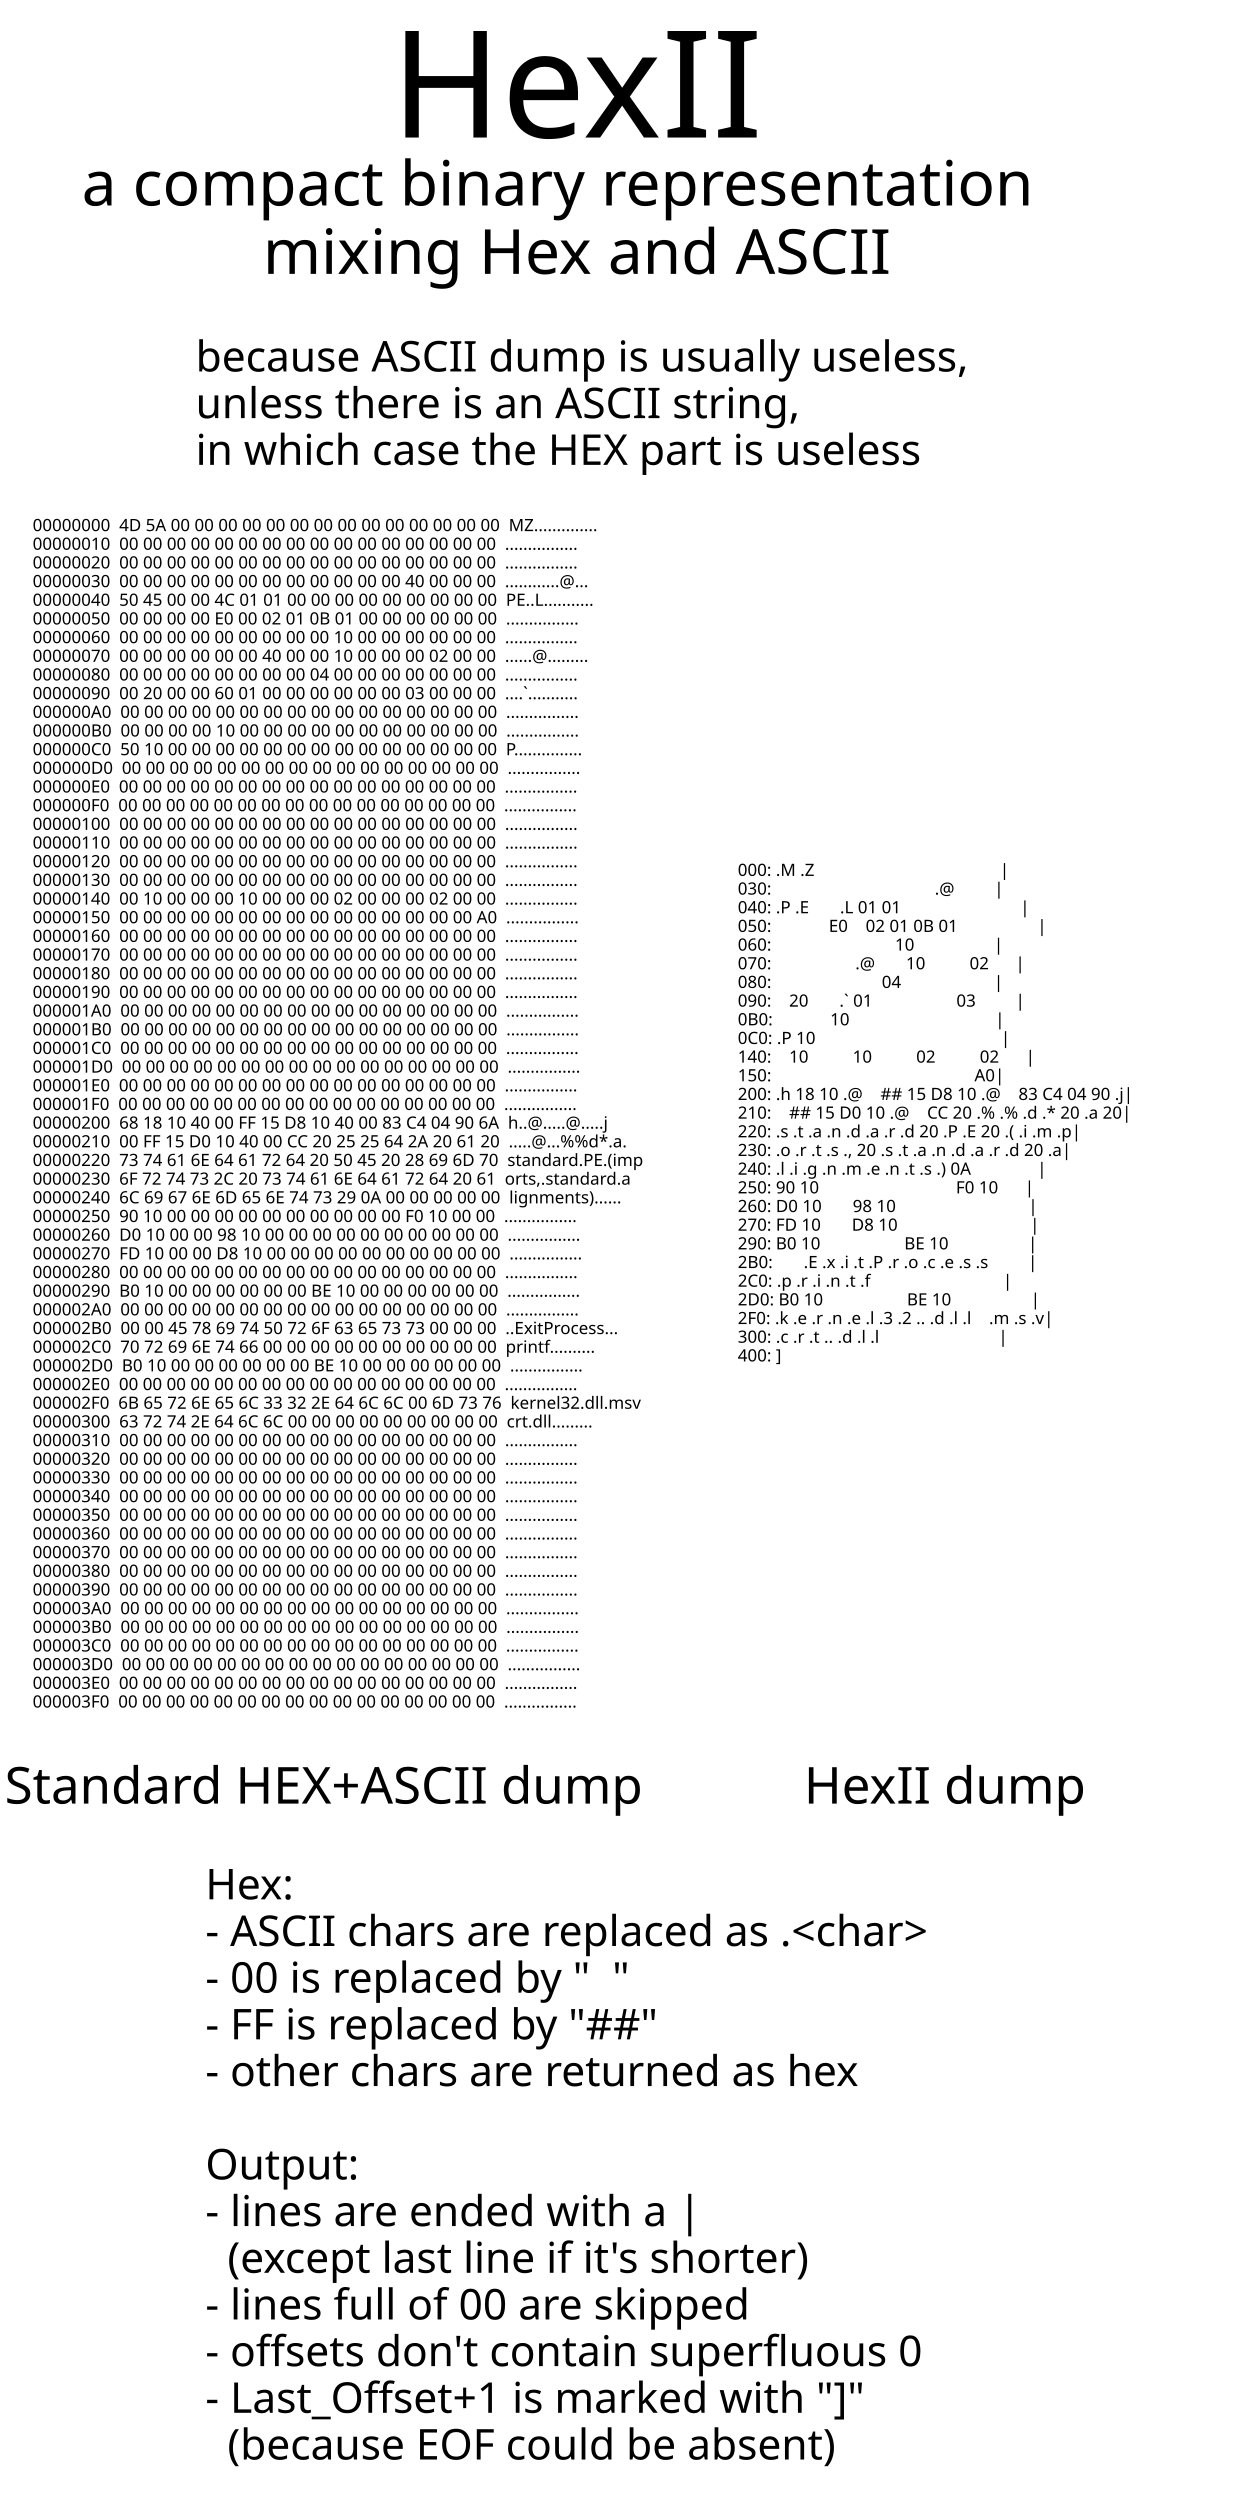
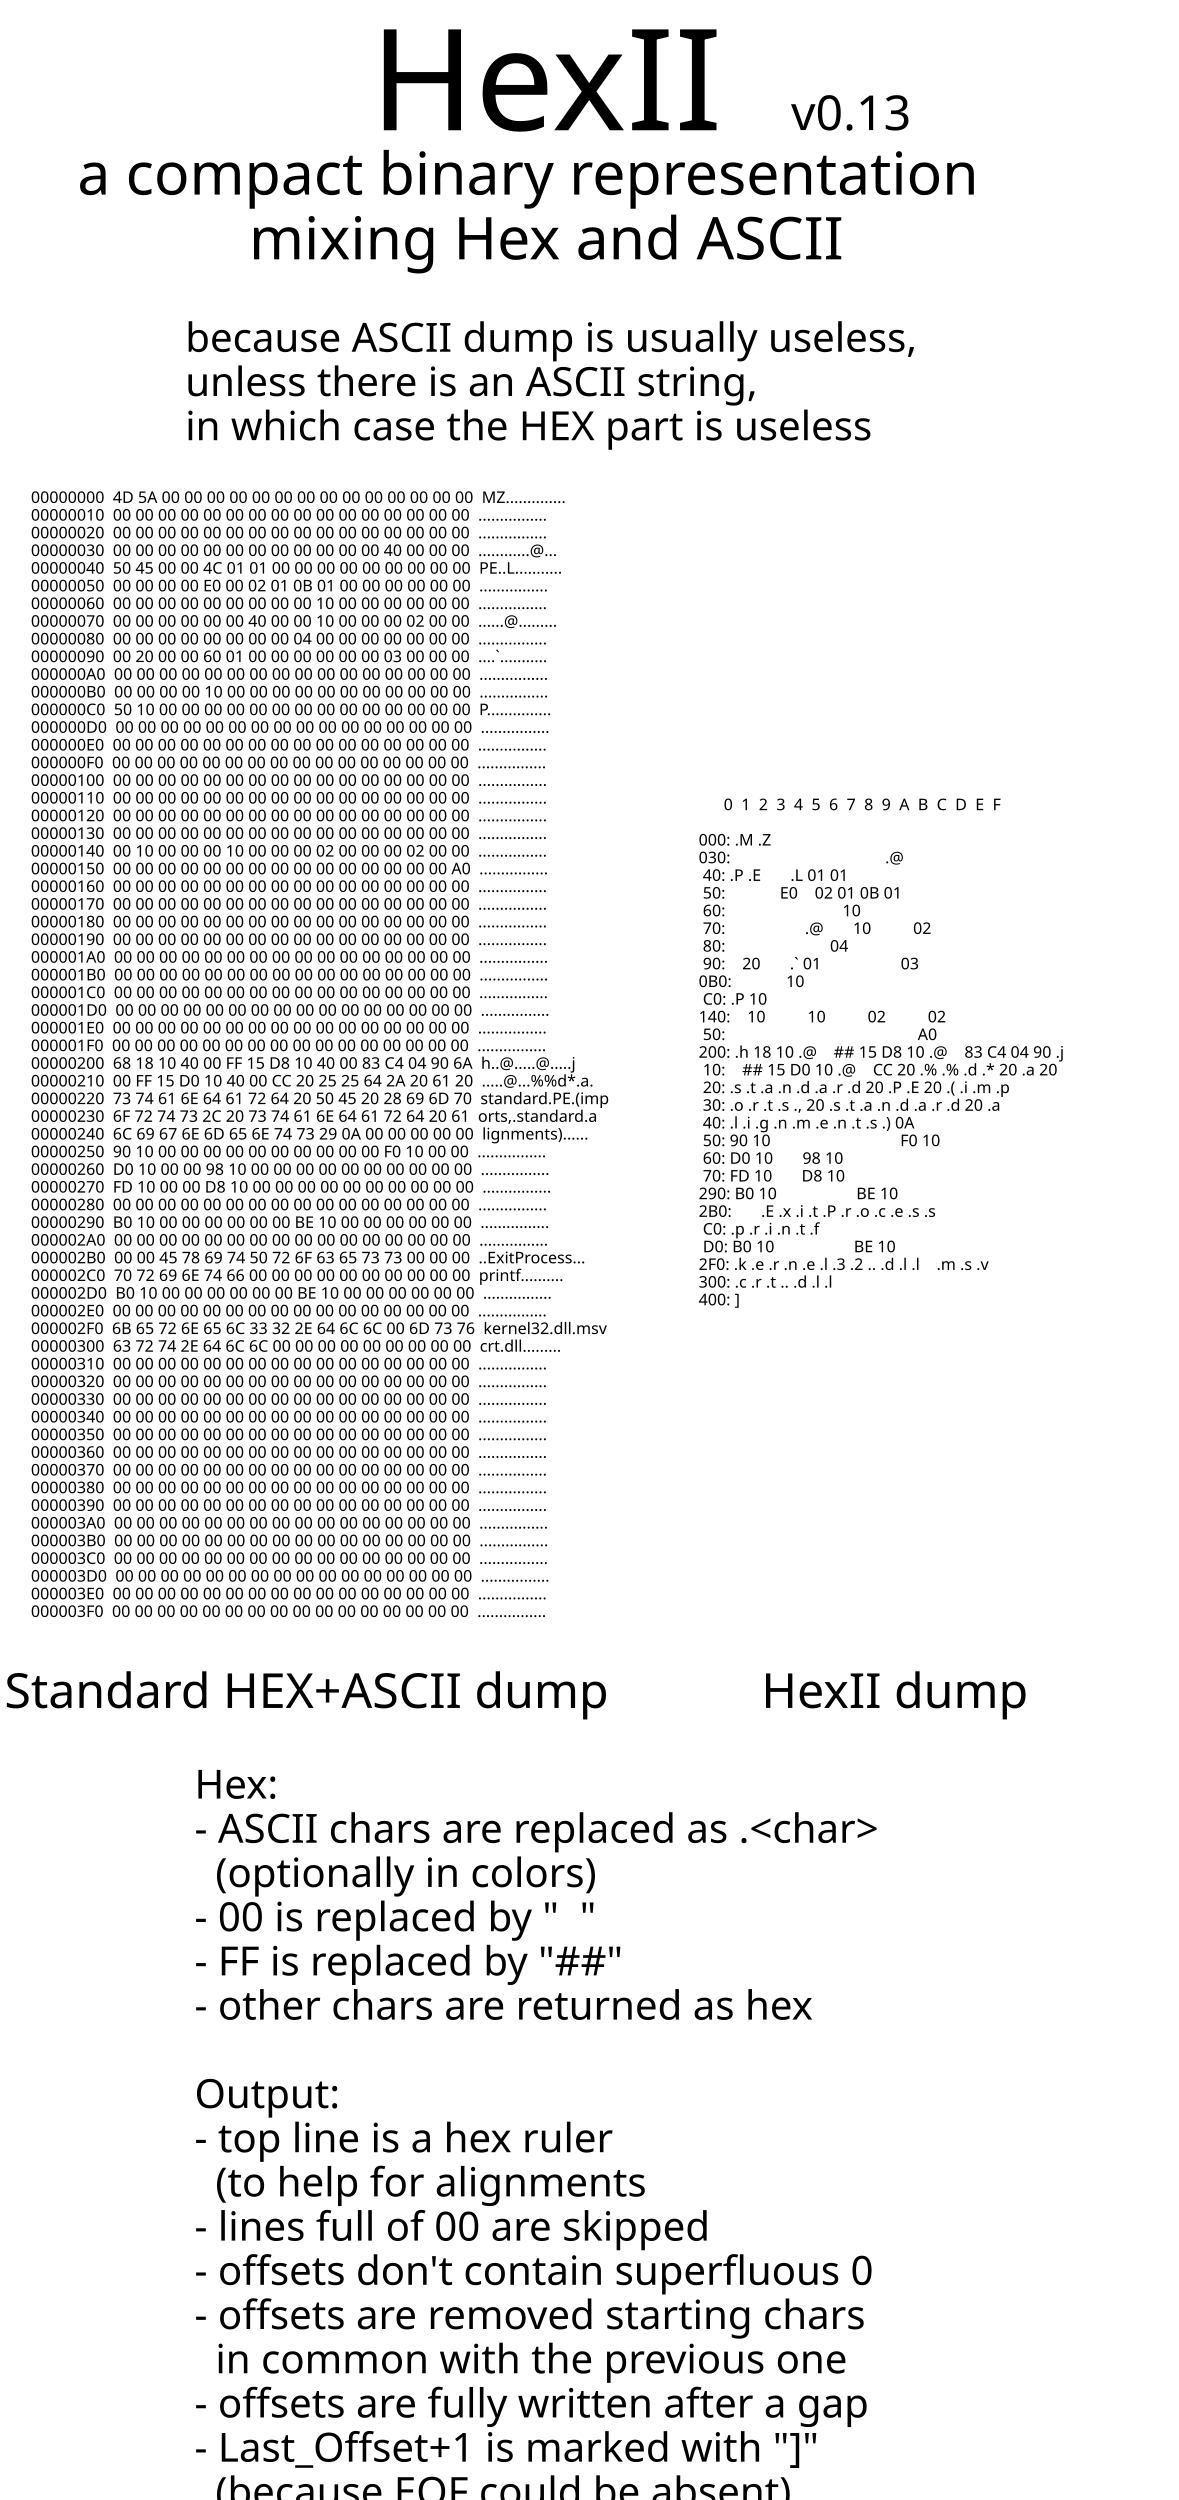
- <svg xmlns="http://www.w3.org/2000/svg" width="736.965" height="1472.674" id="svg2" version="1.1">
+ <svg xmlns="http://www.w3.org/2000/svg" width="733.137" height="1555.174" id="svg2" version="1.1">
  <defs id="defs4" />
  <g id="layer1" transform="translate(85.34515,-45.60195)">
    <text xml:space="preserve" style="font-size:10px;font-style:normal;font-variant:normal;font-weight:normal;font-stretch:normal;text-align:start;line-height:110%;letter-spacing:0px;word-spacing:0px;text-anchor:start;fill:#000000;fill-opacity:1;stroke:none;font-family:Envy Code R;-inkscape-font-specification:Envy Code R" x="-66.117" y="358.469" id="text2985">
      <tspan x="-66.117" y="358.469" id="tspan3029">00000000  4D 5A 00 00 00 00 00 00 00 00 00 00 00 00 00 00  MZ..............</tspan>
      <tspan x="-66.117" y="369.469" id="tspan3406">00000010  00 00 00 00 00 00 00 00 00 00 00 00 00 00 00 00  ................</tspan>
      <tspan x="-66.117" y="380.469" id="tspan3408">00000020  00 00 00 00 00 00 00 00 00 00 00 00 00 00 00 00  ................</tspan>
      <tspan x="-66.117" y="391.469" id="tspan3410">00000030  00 00 00 00 00 00 00 00 00 00 00 00 40 00 00 00  ............@...</tspan>
      <tspan x="-66.117" y="402.469" id="tspan3412">00000040  50 45 00 00 4C 01 01 00 00 00 00 00 00 00 00 00  PE..L...........</tspan>
      <tspan x="-66.117" y="413.469" id="tspan3414">00000050  00 00 00 00 E0 00 02 01 0B 01 00 00 00 00 00 00  ................</tspan>
      <tspan x="-66.117" y="424.469" id="tspan3416">00000060  00 00 00 00 00 00 00 00 00 10 00 00 00 00 00 00  ................</tspan>
      <tspan x="-66.117" y="435.469" id="tspan3418">00000070  00 00 00 00 00 00 40 00 00 10 00 00 00 02 00 00  ......@.........</tspan>
      <tspan x="-66.117" y="446.469" id="tspan3420">00000080  00 00 00 00 00 00 00 00 04 00 00 00 00 00 00 00  ................</tspan>
      <tspan x="-66.117" y="457.469" id="tspan3422">00000090  00 20 00 00 60 01 00 00 00 00 00 00 03 00 00 00  ....`...........</tspan>
      <tspan x="-66.117" y="468.469" id="tspan3424">000000A0  00 00 00 00 00 00 00 00 00 00 00 00 00 00 00 00  ................</tspan>
      <tspan x="-66.117" y="479.469" id="tspan3426">000000B0  00 00 00 00 10 00 00 00 00 00 00 00 00 00 00 00  ................</tspan>
      <tspan x="-66.117" y="490.469" id="tspan3428">000000C0  50 10 00 00 00 00 00 00 00 00 00 00 00 00 00 00  P...............</tspan>
      <tspan x="-66.117" y="501.469" id="tspan3430">000000D0  00 00 00 00 00 00 00 00 00 00 00 00 00 00 00 00  ................</tspan>
      <tspan x="-66.117" y="512.469" id="tspan3432">000000E0  00 00 00 00 00 00 00 00 00 00 00 00 00 00 00 00  ................</tspan>
      <tspan x="-66.117" y="523.469" id="tspan3434">000000F0  00 00 00 00 00 00 00 00 00 00 00 00 00 00 00 00  ................</tspan>
      <tspan x="-66.117" y="534.469" id="tspan3436">00000100  00 00 00 00 00 00 00 00 00 00 00 00 00 00 00 00  ................</tspan>
      <tspan x="-66.117" y="545.469" id="tspan3438">00000110  00 00 00 00 00 00 00 00 00 00 00 00 00 00 00 00  ................</tspan>
      <tspan x="-66.117" y="556.469" id="tspan3440">00000120  00 00 00 00 00 00 00 00 00 00 00 00 00 00 00 00  ................</tspan>
      <tspan x="-66.117" y="567.469" id="tspan3442">00000130  00 00 00 00 00 00 00 00 00 00 00 00 00 00 00 00  ................</tspan>
      <tspan x="-66.117" y="578.469" id="tspan3444">00000140  00 10 00 00 00 10 00 00 00 02 00 00 00 02 00 00  ................</tspan>
      <tspan x="-66.117" y="589.469" id="tspan3446">00000150  00 00 00 00 00 00 00 00 00 00 00 00 00 00 00 A0  ................</tspan>
      <tspan x="-66.117" y="600.469" id="tspan3448">00000160  00 00 00 00 00 00 00 00 00 00 00 00 00 00 00 00  ................</tspan>
      <tspan x="-66.117" y="611.469" id="tspan3450">00000170  00 00 00 00 00 00 00 00 00 00 00 00 00 00 00 00  ................</tspan>
      <tspan x="-66.117" y="622.469" id="tspan3452">00000180  00 00 00 00 00 00 00 00 00 00 00 00 00 00 00 00  ................</tspan>
      <tspan x="-66.117" y="633.469" id="tspan3454">00000190  00 00 00 00 00 00 00 00 00 00 00 00 00 00 00 00  ................</tspan>
      <tspan x="-66.117" y="644.469" id="tspan3456">000001A0  00 00 00 00 00 00 00 00 00 00 00 00 00 00 00 00  ................</tspan>
      <tspan x="-66.117" y="655.469" id="tspan3458">000001B0  00 00 00 00 00 00 00 00 00 00 00 00 00 00 00 00  ................</tspan>
      <tspan x="-66.117" y="666.469" id="tspan3460">000001C0  00 00 00 00 00 00 00 00 00 00 00 00 00 00 00 00  ................</tspan>
      <tspan x="-66.117" y="677.469" id="tspan3462">000001D0  00 00 00 00 00 00 00 00 00 00 00 00 00 00 00 00  ................</tspan>
      <tspan x="-66.117" y="688.469" id="tspan3464">000001E0  00 00 00 00 00 00 00 00 00 00 00 00 00 00 00 00  ................</tspan>
      <tspan x="-66.117" y="699.469" id="tspan3466">000001F0  00 00 00 00 00 00 00 00 00 00 00 00 00 00 00 00  ................</tspan>
      <tspan x="-66.117" y="710.469" id="tspan3468">00000200  68 18 10 40 00 FF 15 D8 10 40 00 83 C4 04 90 6A  h..@.....@.....j</tspan>
      <tspan x="-66.117" y="721.469" id="tspan3470">00000210  00 FF 15 D0 10 40 00 CC 20 25 25 64 2A 20 61 20  .....@...%%d*.a.</tspan>
      <tspan x="-66.117" y="732.469" id="tspan3472">00000220  73 74 61 6E 64 61 72 64 20 50 45 20 28 69 6D 70  standard.PE.(imp</tspan>
      <tspan x="-66.117" y="743.469" id="tspan3474">00000230  6F 72 74 73 2C 20 73 74 61 6E 64 61 72 64 20 61  orts,.standard.a</tspan>
      <tspan x="-66.117" y="754.469" id="tspan3476">00000240  6C 69 67 6E 6D 65 6E 74 73 29 0A 00 00 00 00 00  lignments)......</tspan>
      <tspan x="-66.117" y="765.469" id="tspan3478">00000250  90 10 00 00 00 00 00 00 00 00 00 00 F0 10 00 00  ................</tspan>
      <tspan x="-66.117" y="776.469" id="tspan3480">00000260  D0 10 00 00 98 10 00 00 00 00 00 00 00 00 00 00  ................</tspan>
      <tspan x="-66.117" y="787.469" id="tspan3482">00000270  FD 10 00 00 D8 10 00 00 00 00 00 00 00 00 00 00  ................</tspan>
      <tspan x="-66.117" y="798.469" id="tspan3484">00000280  00 00 00 00 00 00 00 00 00 00 00 00 00 00 00 00  ................</tspan>
      <tspan x="-66.117" y="809.469" id="tspan3486">00000290  B0 10 00 00 00 00 00 00 BE 10 00 00 00 00 00 00  ................</tspan>
      <tspan x="-66.117" y="820.469" id="tspan3488">000002A0  00 00 00 00 00 00 00 00 00 00 00 00 00 00 00 00  ................</tspan>
      <tspan x="-66.117" y="831.469" id="tspan3490">000002B0  00 00 45 78 69 74 50 72 6F 63 65 73 73 00 00 00  ..ExitProcess...</tspan>
      <tspan x="-66.117" y="842.469" id="tspan3492">000002C0  70 72 69 6E 74 66 00 00 00 00 00 00 00 00 00 00  printf..........</tspan>
      <tspan x="-66.117" y="853.469" id="tspan3494">000002D0  B0 10 00 00 00 00 00 00 BE 10 00 00 00 00 00 00  ................</tspan>
      <tspan x="-66.117" y="864.469" id="tspan3496">000002E0  00 00 00 00 00 00 00 00 00 00 00 00 00 00 00 00  ................</tspan>
      <tspan x="-66.117" y="875.469" id="tspan3498">000002F0  6B 65 72 6E 65 6C 33 32 2E 64 6C 6C 00 6D 73 76  kernel32.dll.msv</tspan>
      <tspan x="-66.117" y="886.469" id="tspan3500">00000300  63 72 74 2E 64 6C 6C 00 00 00 00 00 00 00 00 00  crt.dll.........</tspan>
      <tspan x="-66.117" y="897.469" id="tspan3502">00000310  00 00 00 00 00 00 00 00 00 00 00 00 00 00 00 00  ................</tspan>
      <tspan x="-66.117" y="908.469" id="tspan3504">00000320  00 00 00 00 00 00 00 00 00 00 00 00 00 00 00 00  ................</tspan>
      <tspan x="-66.117" y="919.469" id="tspan3506">00000330  00 00 00 00 00 00 00 00 00 00 00 00 00 00 00 00  ................</tspan>
      <tspan x="-66.117" y="930.469" id="tspan3508">00000340  00 00 00 00 00 00 00 00 00 00 00 00 00 00 00 00  ................</tspan>
      <tspan x="-66.117" y="941.469" id="tspan3510">00000350  00 00 00 00 00 00 00 00 00 00 00 00 00 00 00 00  ................</tspan>
      <tspan x="-66.117" y="952.469" id="tspan3512">00000360  00 00 00 00 00 00 00 00 00 00 00 00 00 00 00 00  ................</tspan>
      <tspan x="-66.117" y="963.469" id="tspan3514">00000370  00 00 00 00 00 00 00 00 00 00 00 00 00 00 00 00  ................</tspan>
      <tspan x="-66.117" y="974.469" id="tspan3516">00000380  00 00 00 00 00 00 00 00 00 00 00 00 00 00 00 00  ................</tspan>
      <tspan x="-66.117" y="985.469" id="tspan3518">00000390  00 00 00 00 00 00 00 00 00 00 00 00 00 00 00 00  ................</tspan>
      <tspan x="-66.117" y="996.469" id="tspan3520">000003A0  00 00 00 00 00 00 00 00 00 00 00 00 00 00 00 00  ................</tspan>
      <tspan x="-66.117" y="1007.469" id="tspan3522">000003B0  00 00 00 00 00 00 00 00 00 00 00 00 00 00 00 00  ................</tspan>
      <tspan x="-66.117" y="1018.469" id="tspan3524">000003C0  00 00 00 00 00 00 00 00 00 00 00 00 00 00 00 00  ................</tspan>
      <tspan x="-66.117" y="1029.469" id="tspan3526">000003D0  00 00 00 00 00 00 00 00 00 00 00 00 00 00 00 00  ................</tspan>
      <tspan x="-66.117" y="1040.469" id="tspan3528">000003E0  00 00 00 00 00 00 00 00 00 00 00 00 00 00 00 00  ................</tspan>
      <tspan x="-66.117" y="1051.469" id="tspan3530">000003F0  00 00 00 00 00 00 00 00 00 00 00 00 00 00 00 00  ................</tspan>
    </text>
-     <text id="text3031" y="561.584" x="349.237" style="font-size:10px;font-style:normal;font-variant:normal;font-weight:normal;font-stretch:normal;text-align:start;line-height:110%;letter-spacing:0px;word-spacing:0px;text-anchor:start;fill:#000000;fill-opacity:1;stroke:none;font-family:Envy Code R;-inkscape-font-specification:Envy Code R" xml:space="preserve">
-       <tspan y="561.584" x="349.237" id="tspan3274">000: .M .Z                                          |</tspan>
-       <tspan y="572.584" x="349.237" id="tspan3100">030:                                     .@         |</tspan>
-       <tspan y="583.584" x="349.237" id="tspan3102">040: .P .E       .L 01 01                           |</tspan>
-       <tspan y="594.584" x="349.237" id="tspan3104">050:             E0    02 01 0B 01                  |</tspan>
-       <tspan y="605.584" x="349.237" id="tspan3106">060:                            10                  |</tspan>
-       <tspan y="616.584" x="349.237" id="tspan3108">070:                   .@       10          02      |</tspan>
-       <tspan y="627.584" x="349.237" id="tspan3110">080:                         04                     |</tspan>
-       <tspan y="638.584" x="349.237" id="tspan3112">090:    20       .` 01                   03         |</tspan>
-       <tspan y="649.584" x="349.237" id="tspan3114">0B0:             10                                 |</tspan>
-       <tspan y="660.584" x="349.237" id="tspan3116">0C0: .P 10                                          |</tspan>
-       <tspan y="671.584" x="349.237" id="tspan3118">140:    10          10          02          02      |</tspan>
-       <tspan y="682.584" x="349.237" id="tspan3120">150:                                              A0|</tspan>
-       <tspan y="693.584" x="349.237" id="tspan3122">200: .h 18 10 .@    ## 15 D8 10 .@    83 C4 04 90 .j|</tspan>
-       <tspan y="704.584" x="349.237" id="tspan3124">210:    ## 15 D0 10 .@    CC 20 .% .% .d .* 20 .a 20|</tspan>
-       <tspan y="715.584" x="349.237" id="tspan3126">220: .s .t .a .n .d .a .r .d 20 .P .E 20 .( .i .m .p|</tspan>
-       <tspan y="726.584" x="349.237" id="tspan3128">230: .o .r .t .s ., 20 .s .t .a .n .d .a .r .d 20 .a|</tspan>
-       <tspan y="737.584" x="349.237" id="tspan3130">240: .l .i .g .n .m .e .n .t .s .) 0A               |</tspan>
-       <tspan y="748.584" x="349.237" id="tspan3132">250: 90 10                               F0 10      |</tspan>
-       <tspan y="759.584" x="349.237" id="tspan3134">260: D0 10       98 10                              |</tspan>
-       <tspan y="770.584" x="349.237" id="tspan3136">270: FD 10       D8 10                              |</tspan>
-       <tspan y="781.584" x="349.237" id="tspan3138">290: B0 10                   BE 10                  |</tspan>
-       <tspan y="792.584" x="349.237" id="tspan3140">2B0:       .E .x .i .t .P .r .o .c .e .s .s         |</tspan>
-       <tspan y="803.584" x="349.237" id="tspan3143">2C0: .p .r .i .n .t .f                              |</tspan>
-       <tspan y="814.584" x="349.237" id="tspan3145">2D0: B0 10                   BE 10                  |</tspan>
-       <tspan y="825.584" x="349.237" id="tspan3147">2F0: .k .e .r .n .e .l .3 .2 .. .d .l .l    .m .s .v|</tspan>
-       <tspan y="836.584" x="349.237" id="tspan3149">300: .c .r .t .. .d .l .l                           |</tspan>
-       <tspan y="847.584" x="349.237" id="tspan3151">400: ]</tspan>
+     <text id="text3031" y="549.584" x="349.237" style="font-size:10px;font-style:normal;font-variant:normal;font-weight:normal;font-stretch:normal;text-align:start;line-height:110%;letter-spacing:0px;word-spacing:0px;text-anchor:start;fill:#000000;fill-opacity:1;stroke:none;font-family:Envy Code R;-inkscape-font-specification:Envy Code R" xml:space="preserve">
+       <tspan y="549.584" x="349.237" id="tspan3151">      0  1  2  3  4  5  6  7  8  9  A  B  C  D  E  F</tspan>
+       <tspan y="560.584" x="349.237" id="tspan3761" />
+       <tspan y="571.584" x="349.237" id="tspan3763">000: .M .Z</tspan>
+       <tspan y="582.584" x="349.237" id="tspan3765">030:                                     .@</tspan>
+       <tspan y="593.584" x="349.237" id="tspan3767"> 40: .P .E       .L 01 01</tspan>
+       <tspan y="604.584" x="349.237" id="tspan3769"> 50:             E0    02 01 0B 01</tspan>
+       <tspan y="615.584" x="349.237" id="tspan3771"> 60:                            10</tspan>
+       <tspan y="626.584" x="349.237" id="tspan3773"> 70:                   .@       10          02</tspan>
+       <tspan y="637.584" x="349.237" id="tspan3775"> 80:                         04</tspan>
+       <tspan y="648.584" x="349.237" id="tspan3777"> 90:    20       .` 01                   03</tspan>
+       <tspan y="659.584" x="349.237" id="tspan3779">0B0:             10</tspan>
+       <tspan y="670.584" x="349.237" id="tspan3781"> C0: .P 10</tspan>
+       <tspan y="681.584" x="349.237" id="tspan3783">140:    10          10          02          02</tspan>
+       <tspan y="692.584" x="349.237" id="tspan3785"> 50:                                              A0</tspan>
+       <tspan y="703.584" x="349.237" id="tspan3787">200: .h 18 10 .@    ## 15 D8 10 .@    83 C4 04 90 .j</tspan>
+       <tspan y="714.584" x="349.237" id="tspan3789"> 10:    ## 15 D0 10 .@    CC 20 .% .% .d .* 20 .a 20</tspan>
+       <tspan y="725.584" x="349.237" id="tspan3791"> 20: .s .t .a .n .d .a .r .d 20 .P .E 20 .( .i .m .p</tspan>
+       <tspan y="736.584" x="349.237" id="tspan3793"> 30: .o .r .t .s ., 20 .s .t .a .n .d .a .r .d 20 .a</tspan>
+       <tspan y="747.584" x="349.237" id="tspan3795"> 40: .l .i .g .n .m .e .n .t .s .) 0A</tspan>
+       <tspan y="758.584" x="349.237" id="tspan3797"> 50: 90 10                               F0 10</tspan>
+       <tspan y="769.584" x="349.237" id="tspan3799"> 60: D0 10       98 10</tspan>
+       <tspan y="780.584" x="349.237" id="tspan3801"> 70: FD 10       D8 10</tspan>
+       <tspan y="791.584" x="349.237" id="tspan3803">290: B0 10                   BE 10</tspan>
+       <tspan y="802.584" x="349.237" id="tspan3805">2B0:       .E .x .i .t .P .r .o .c .e .s .s</tspan>
+       <tspan y="813.584" x="349.237" id="tspan3807"> C0: .p .r .i .n .t .f</tspan>
+       <tspan y="824.584" x="349.237" id="tspan3809"> D0: B0 10                   BE 10</tspan>
+       <tspan y="835.584" x="349.237" id="tspan3811">2F0: .k .e .r .n .e .l .3 .2 .. .d .l .l    .m .s .v</tspan>
+       <tspan y="846.584" x="349.237" id="tspan3813">300: .c .r .t .. .d .l .l</tspan>
+       <tspan y="857.584" x="349.237" id="tspan3815">400: ]</tspan>
    </text>
    <text xml:space="preserve" style="font-size:30px;font-style:normal;font-variant:normal;font-weight:normal;font-stretch:normal;text-align:center;line-height:75%;letter-spacing:0px;word-spacing:0px;text-anchor:middle;fill:#000000;fill-opacity:1;stroke:none;font-family:Envy Code R;-inkscape-font-specification:Envy Code R" x="124.842" y="1108.038" id="text3355">
      <tspan id="tspan3357" x="124.842" y="1108.038">Standard HEX+ASCII dump</tspan>
    </text>
    <text id="text3359" y="1108.038" x="490.77" style="font-size:30px;font-style:normal;font-variant:normal;font-weight:normal;font-stretch:normal;text-align:center;line-height:75%;letter-spacing:0px;word-spacing:0px;text-anchor:middle;fill:#000000;fill-opacity:1;stroke:none;font-family:Envy Code R;-inkscape-font-specification:Envy Code R" xml:space="preserve">
      <tspan y="1108.038" x="490.77" id="tspan3361">HexII dump</tspan>
    </text>
    <text xml:space="preserve" style="font-size:25px;font-style:normal;font-variant:normal;font-weight:normal;font-stretch:normal;text-align:start;line-height:110%;letter-spacing:0px;word-spacing:0px;text-anchor:start;fill:#000000;fill-opacity:1;stroke:none;font-family:Envy Code R;-inkscape-font-specification:Envy Code R" x="35.652" y="1164.418" id="text3363">
      <tspan x="35.652" y="1164.418" id="tspan3397" style="font-size:25px;font-style:normal;font-variant:normal;font-weight:normal;font-stretch:normal;font-family:Envy Code R;-inkscape-font-specification:Envy Code R">Hex:</tspan>
      <tspan x="35.652" y="1191.918" style="font-size:25px;font-style:normal;font-variant:normal;font-weight:normal;font-stretch:normal;font-family:Envy Code R;-inkscape-font-specification:Envy Code R" id="tspan3307">- ASCII chars are replaced as .&lt;char&gt;</tspan>
-       <tspan x="35.652" y="1219.418" id="tspan3399" style="font-size:25px;font-style:normal;font-variant:normal;font-weight:normal;font-stretch:normal;font-family:Envy Code R;-inkscape-font-specification:Envy Code R">- 00 is replaced by "  "</tspan>
-       <tspan x="35.652" y="1246.918" id="tspan3401" style="font-size:25px;font-style:normal;font-variant:normal;font-weight:normal;font-stretch:normal;font-family:Envy Code R;-inkscape-font-specification:Envy Code R">- FF is replaced by "##"</tspan>
-       <tspan x="35.652" y="1274.418" id="tspan3403" style="font-size:25px;font-style:normal;font-variant:normal;font-weight:normal;font-stretch:normal;font-family:Envy Code R;-inkscape-font-specification:Envy Code R">- other chars are returned as hex</tspan>
-       <tspan x="35.652" y="1301.918" style="font-size:25px;font-style:normal;font-variant:normal;font-weight:normal;font-stretch:normal;font-family:Envy Code R;-inkscape-font-specification:Envy Code R" id="tspan3299" />
-       <tspan x="35.652" y="1329.418" style="font-size:25px;font-style:normal;font-variant:normal;font-weight:normal;font-stretch:normal;font-family:Envy Code R;-inkscape-font-specification:Envy Code R" id="tspan3309">Output:</tspan>
-       <tspan x="35.652" y="1356.918" id="tspan3285" style="font-size:25px;font-style:normal;font-variant:normal;font-weight:normal;font-stretch:normal;font-family:Envy Code R;-inkscape-font-specification:Envy Code R">- lines are ended with a | </tspan>
-       <tspan x="35.652" y="1384.418" id="tspan3287" style="font-size:25px;font-style:normal;font-variant:normal;font-weight:normal;font-stretch:normal;font-family:Envy Code R;-inkscape-font-specification:Envy Code R">  (except last line if it's shorter)</tspan>
-       <tspan x="35.652" y="1411.918" id="tspan3293" style="font-size:25px;font-style:normal;font-variant:normal;font-weight:normal;font-stretch:normal;font-family:Envy Code R;-inkscape-font-specification:Envy Code R">- lines full of 00 are skipped</tspan>
-       <tspan x="35.652" y="1439.418" id="tspan3297" style="font-size:25px;font-style:normal;font-variant:normal;font-weight:normal;font-stretch:normal;font-family:Envy Code R;-inkscape-font-specification:Envy Code R">- offsets don't contain superfluous 0</tspan>
-       <tspan x="35.652" y="1466.918" style="font-size:25px;font-style:normal;font-variant:normal;font-weight:normal;font-stretch:normal;font-family:Envy Code R;-inkscape-font-specification:Envy Code R" id="tspan3305">- Last_Offset+1 is marked with "]"</tspan>
-       <tspan x="35.652" y="1494.418" style="font-size:25px;font-style:normal;font-variant:normal;font-weight:normal;font-stretch:normal;font-family:Envy Code R;-inkscape-font-specification:Envy Code R" id="tspan3045">  (because EOF could be absent)</tspan>
+       <tspan x="35.652" y="1219.418" style="font-size:25px;font-style:normal;font-variant:normal;font-weight:normal;font-stretch:normal;font-family:Envy Code R;-inkscape-font-specification:Envy Code R" id="tspan3123">  (optionally in colors)</tspan>
+       <tspan x="35.652" y="1246.918" id="tspan3399" style="font-size:25px;font-style:normal;font-variant:normal;font-weight:normal;font-stretch:normal;font-family:Envy Code R;-inkscape-font-specification:Envy Code R">- 00 is replaced by "  "</tspan>
+       <tspan x="35.652" y="1274.418" id="tspan3401" style="font-size:25px;font-style:normal;font-variant:normal;font-weight:normal;font-stretch:normal;font-family:Envy Code R;-inkscape-font-specification:Envy Code R">- FF is replaced by "##"</tspan>
+       <tspan x="35.652" y="1301.918" id="tspan3403" style="font-size:25px;font-style:normal;font-variant:normal;font-weight:normal;font-stretch:normal;font-family:Envy Code R;-inkscape-font-specification:Envy Code R">- other chars are returned as hex</tspan>
+       <tspan x="35.652" y="1329.418" style="font-size:25px;font-style:normal;font-variant:normal;font-weight:normal;font-stretch:normal;font-family:Envy Code R;-inkscape-font-specification:Envy Code R" id="tspan3299" />
+       <tspan x="35.652" y="1356.918" style="font-size:25px;font-style:normal;font-variant:normal;font-weight:normal;font-stretch:normal;font-family:Envy Code R;-inkscape-font-specification:Envy Code R" id="tspan3309">Output:</tspan>
+       <tspan x="35.652" y="1384.418" id="tspan3285" style="font-size:25px;font-style:normal;font-variant:normal;font-weight:normal;font-stretch:normal;font-family:Envy Code R;-inkscape-font-specification:Envy Code R">- top line is a hex ruler</tspan>
+       <tspan x="35.652" y="1411.918" style="font-size:25px;font-style:normal;font-variant:normal;font-weight:normal;font-stretch:normal;font-family:Envy Code R;-inkscape-font-specification:Envy Code R" id="tspan3831">  (to help for alignments</tspan>
+       <tspan x="35.652" y="1439.418" id="tspan3293" style="font-size:25px;font-style:normal;font-variant:normal;font-weight:normal;font-stretch:normal;font-family:Envy Code R;-inkscape-font-specification:Envy Code R">- lines full of 00 are skipped</tspan>
+       <tspan x="35.652" y="1466.918" id="tspan3297" style="font-size:25px;font-style:normal;font-variant:normal;font-weight:normal;font-stretch:normal;font-family:Envy Code R;-inkscape-font-specification:Envy Code R">- offsets don't contain superfluous 0</tspan>
+       <tspan x="35.652" y="1494.418" style="font-size:25px;font-style:normal;font-variant:normal;font-weight:normal;font-stretch:normal;font-family:Envy Code R;-inkscape-font-specification:Envy Code R" id="tspan3817">- offsets are removed starting chars</tspan>
+       <tspan x="35.652" y="1521.918" style="font-size:25px;font-style:normal;font-variant:normal;font-weight:normal;font-stretch:normal;font-family:Envy Code R;-inkscape-font-specification:Envy Code R" id="tspan3819">  in common with the previous one</tspan>
+       <tspan x="35.652" y="1549.418" style="font-size:25px;font-style:normal;font-variant:normal;font-weight:normal;font-stretch:normal;font-family:Envy Code R;-inkscape-font-specification:Envy Code R" id="tspan3821">- offsets are fully written after a gap</tspan>
+       <tspan x="35.652" y="1576.918" style="font-size:25px;font-style:normal;font-variant:normal;font-weight:normal;font-stretch:normal;font-family:Envy Code R;-inkscape-font-specification:Envy Code R" id="tspan3305">- Last_Offset+1 is marked with "]"</tspan>
+       <tspan x="35.652" y="1604.418" style="font-size:25px;font-style:normal;font-variant:normal;font-weight:normal;font-stretch:normal;font-family:Envy Code R;-inkscape-font-specification:Envy Code R" id="tspan3045">  (because EOF could be absent)</tspan>
    </text>
    <text xml:space="preserve" style="font-size:43.952px;font-style:normal;font-variant:normal;font-weight:normal;font-stretch:normal;text-align:center;line-height:110%;letter-spacing:0px;word-spacing:0px;text-anchor:middle;fill:#000000;fill-opacity:1;stroke:none;font-family:Just The Way You Are;-inkscape-font-specification:Just The Way You Are" x="283.084" y="166.637" id="text3407">
      <tspan x="283.084" y="166.637" id="tspan3411" style="font-size:36.627px;font-style:normal;font-variant:normal;font-weight:normal;font-stretch:normal;font-family:Envy Code R;-inkscape-font-specification:Envy Code R">a compact binary representation</tspan>
      <tspan x="283.084" y="206.926" style="font-size:36.627px;font-style:normal;font-variant:normal;font-weight:normal;font-stretch:normal;font-family:Envy Code R;-inkscape-font-specification:Envy Code R" id="tspan3043">mixing Hex and ASCII</tspan>
    </text>
    <text id="text3039" y="264.418" x="29.903" style="font-size:25px;font-style:normal;font-variant:normal;font-weight:normal;font-stretch:normal;text-align:start;line-height:110%;letter-spacing:0px;word-spacing:0px;text-anchor:start;fill:#000000;fill-opacity:1;stroke:none;font-family:Envy Code R;-inkscape-font-specification:Envy Code R" xml:space="preserve">
      <tspan id="tspan3063" style="font-size:25px;font-style:normal;font-variant:normal;font-weight:normal;font-stretch:normal;font-family:Envy Code R;-inkscape-font-specification:Envy Code R" y="264.418" x="29.903">because ASCII dump is usually useless,</tspan>
      <tspan style="font-size:25px;font-style:normal;font-variant:normal;font-weight:normal;font-stretch:normal;font-family:Envy Code R;-inkscape-font-specification:Envy Code R" y="291.918" x="29.903" id="tspan3142">unless there is an ASCII string,</tspan>
      <tspan style="font-size:25px;font-style:normal;font-variant:normal;font-weight:normal;font-stretch:normal;font-family:Envy Code R;-inkscape-font-specification:Envy Code R" y="319.418" x="29.903" id="tspan3144">in which case the HEX part is useless</tspan>
    </text>
    <text id="text3047" y="126.637" x="283.009" style="font-size:43.952px;font-style:normal;font-variant:normal;font-weight:normal;font-stretch:normal;text-align:center;line-height:110%;letter-spacing:0px;word-spacing:0px;text-anchor:middle;fill:#000000;fill-opacity:1;stroke:none;font-family:Just The Way You Are;-inkscape-font-specification:Just The Way You Are" xml:space="preserve">
      <tspan id="tspan3053" style="font-size:87.904px;font-style:normal;font-variant:normal;font-weight:normal;font-stretch:normal;font-family:Envy Code R;-inkscape-font-specification:Envy Code R" y="126.637" x="283.009">HexII</tspan>
    </text>
+     <text xml:space="preserve" style="font-size:30px;font-style:normal;font-variant:normal;font-weight:normal;font-stretch:normal;text-align:start;line-height:75%;letter-spacing:0px;word-spacing:0px;text-anchor:start;fill:#000000;fill-opacity:1;stroke:none;font-family:Envy Code R;-inkscape-font-specification:Envy Code R" x="406.72" y="126.502" id="text3827">
+       <tspan id="tspan3829" x="406.72" y="126.502">v0.13</tspan>
+     </text>
  </g>
</svg>
